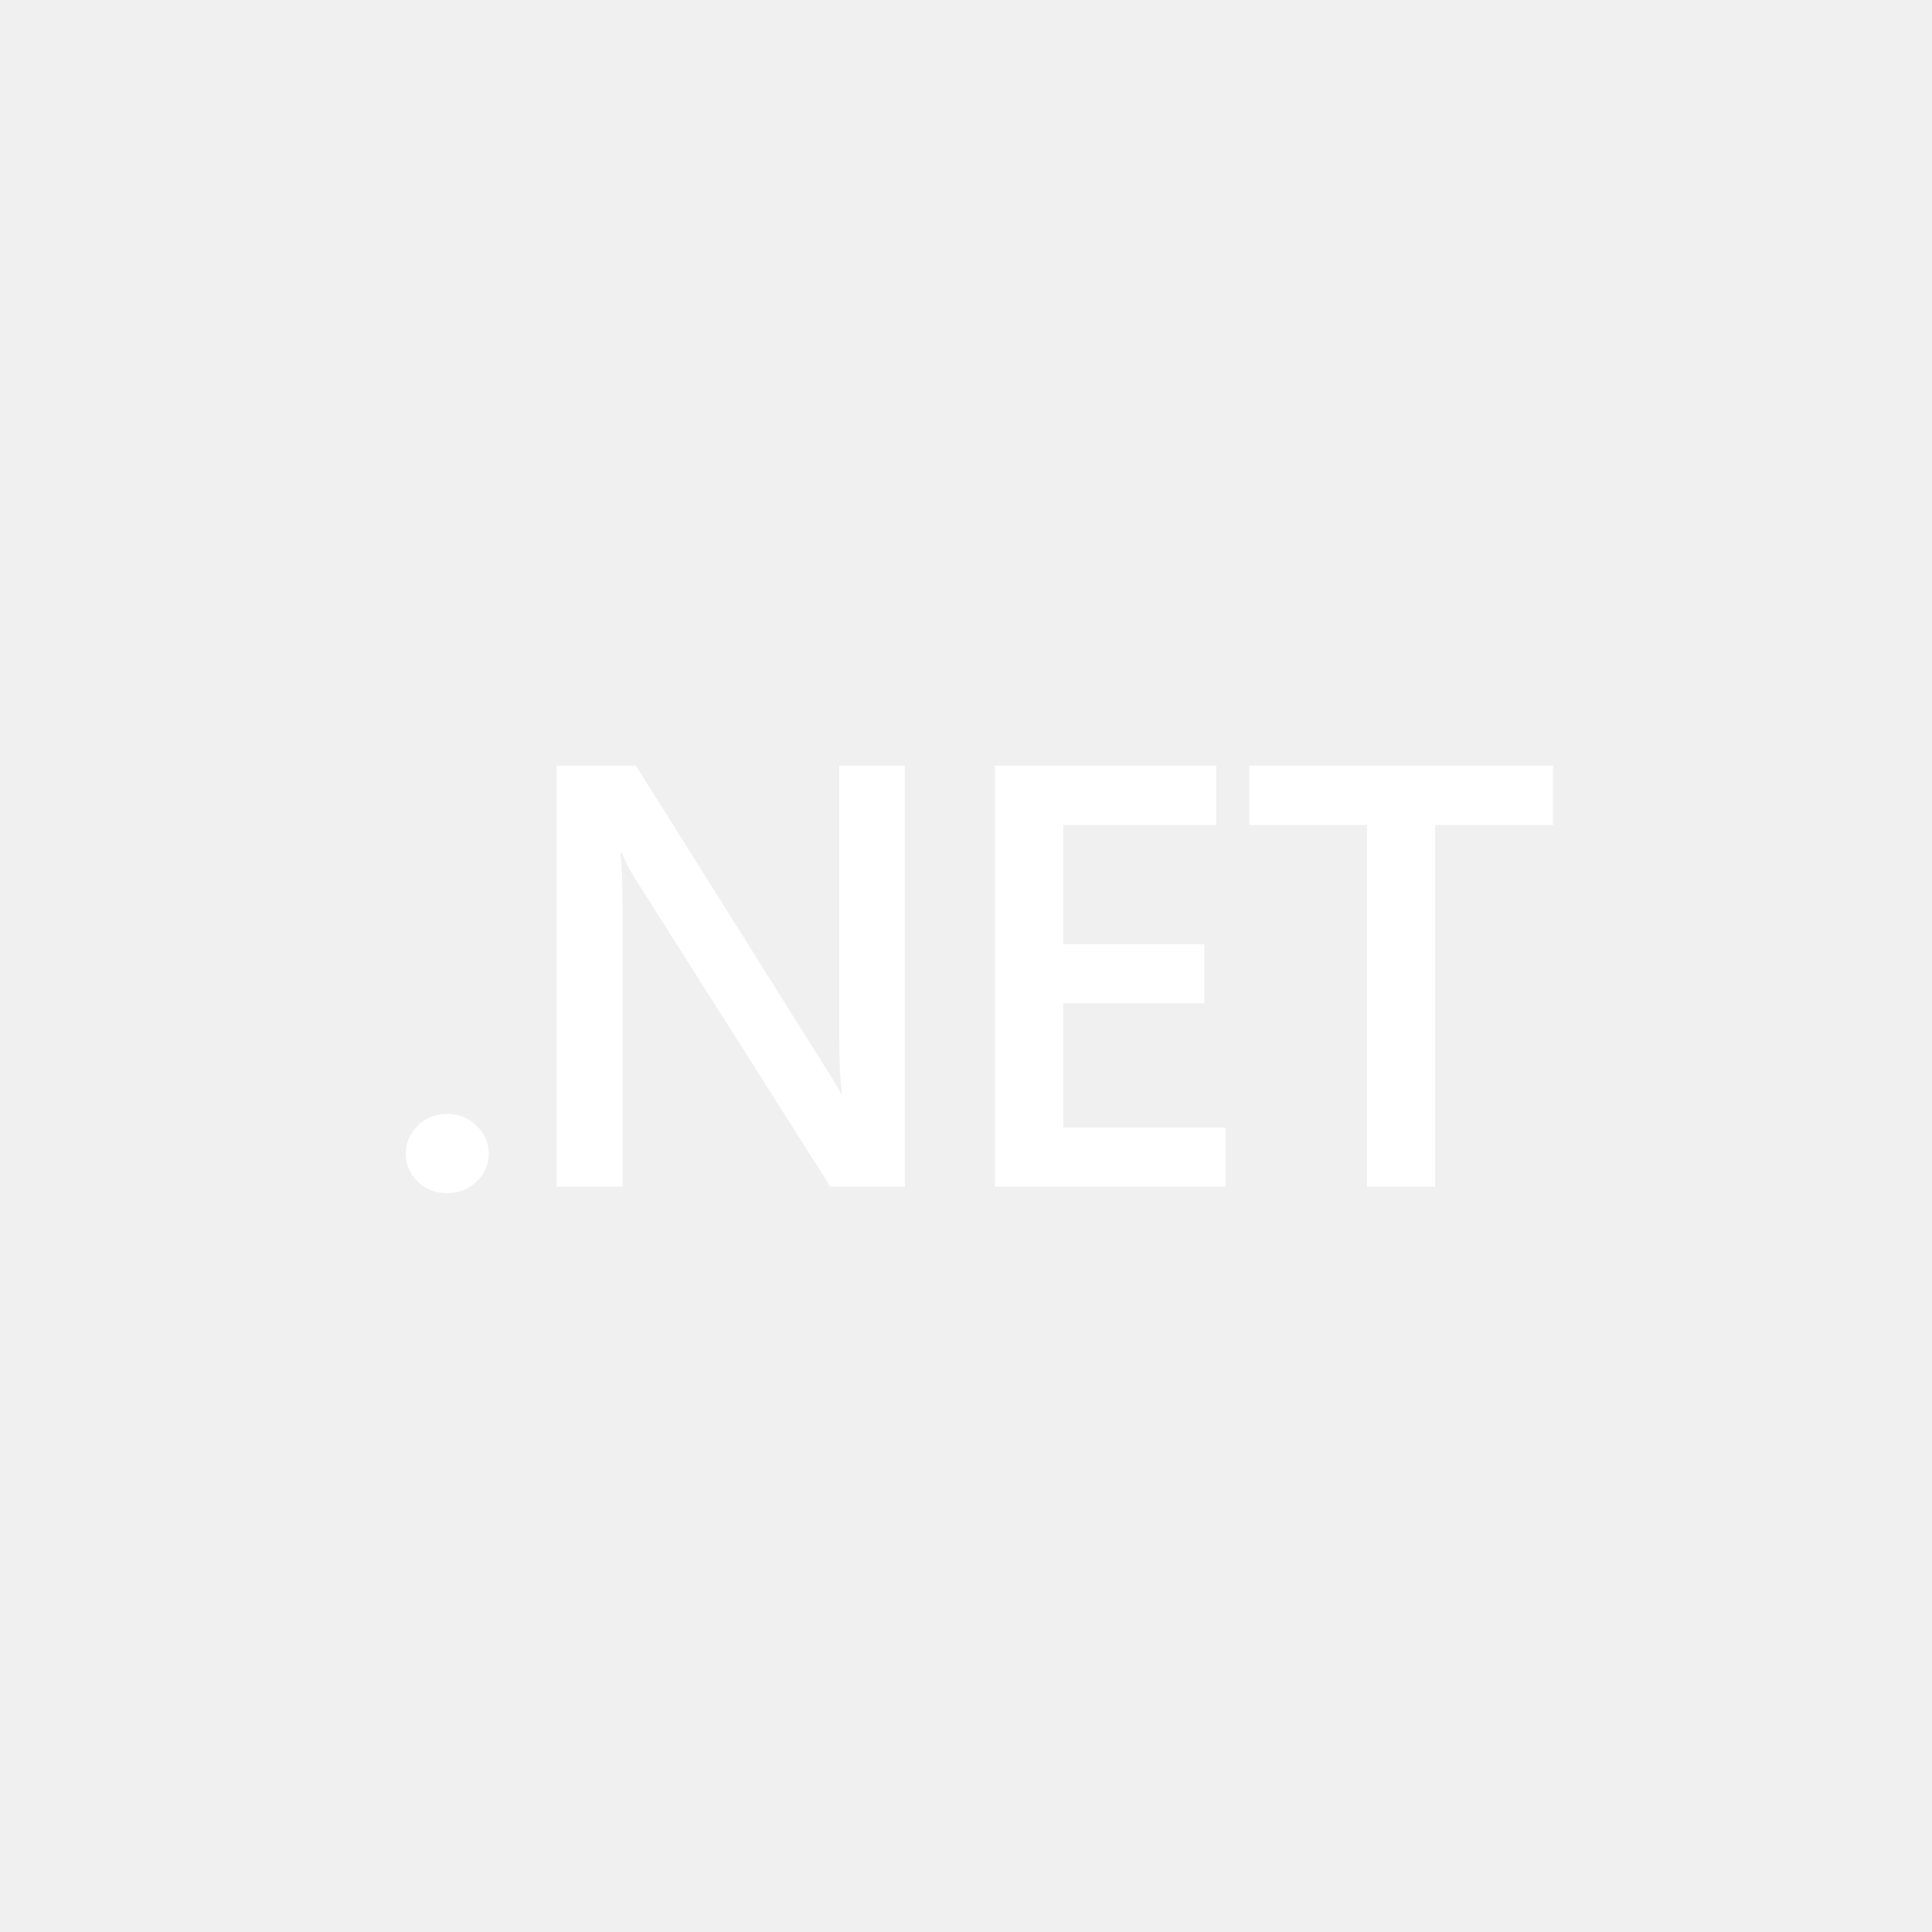
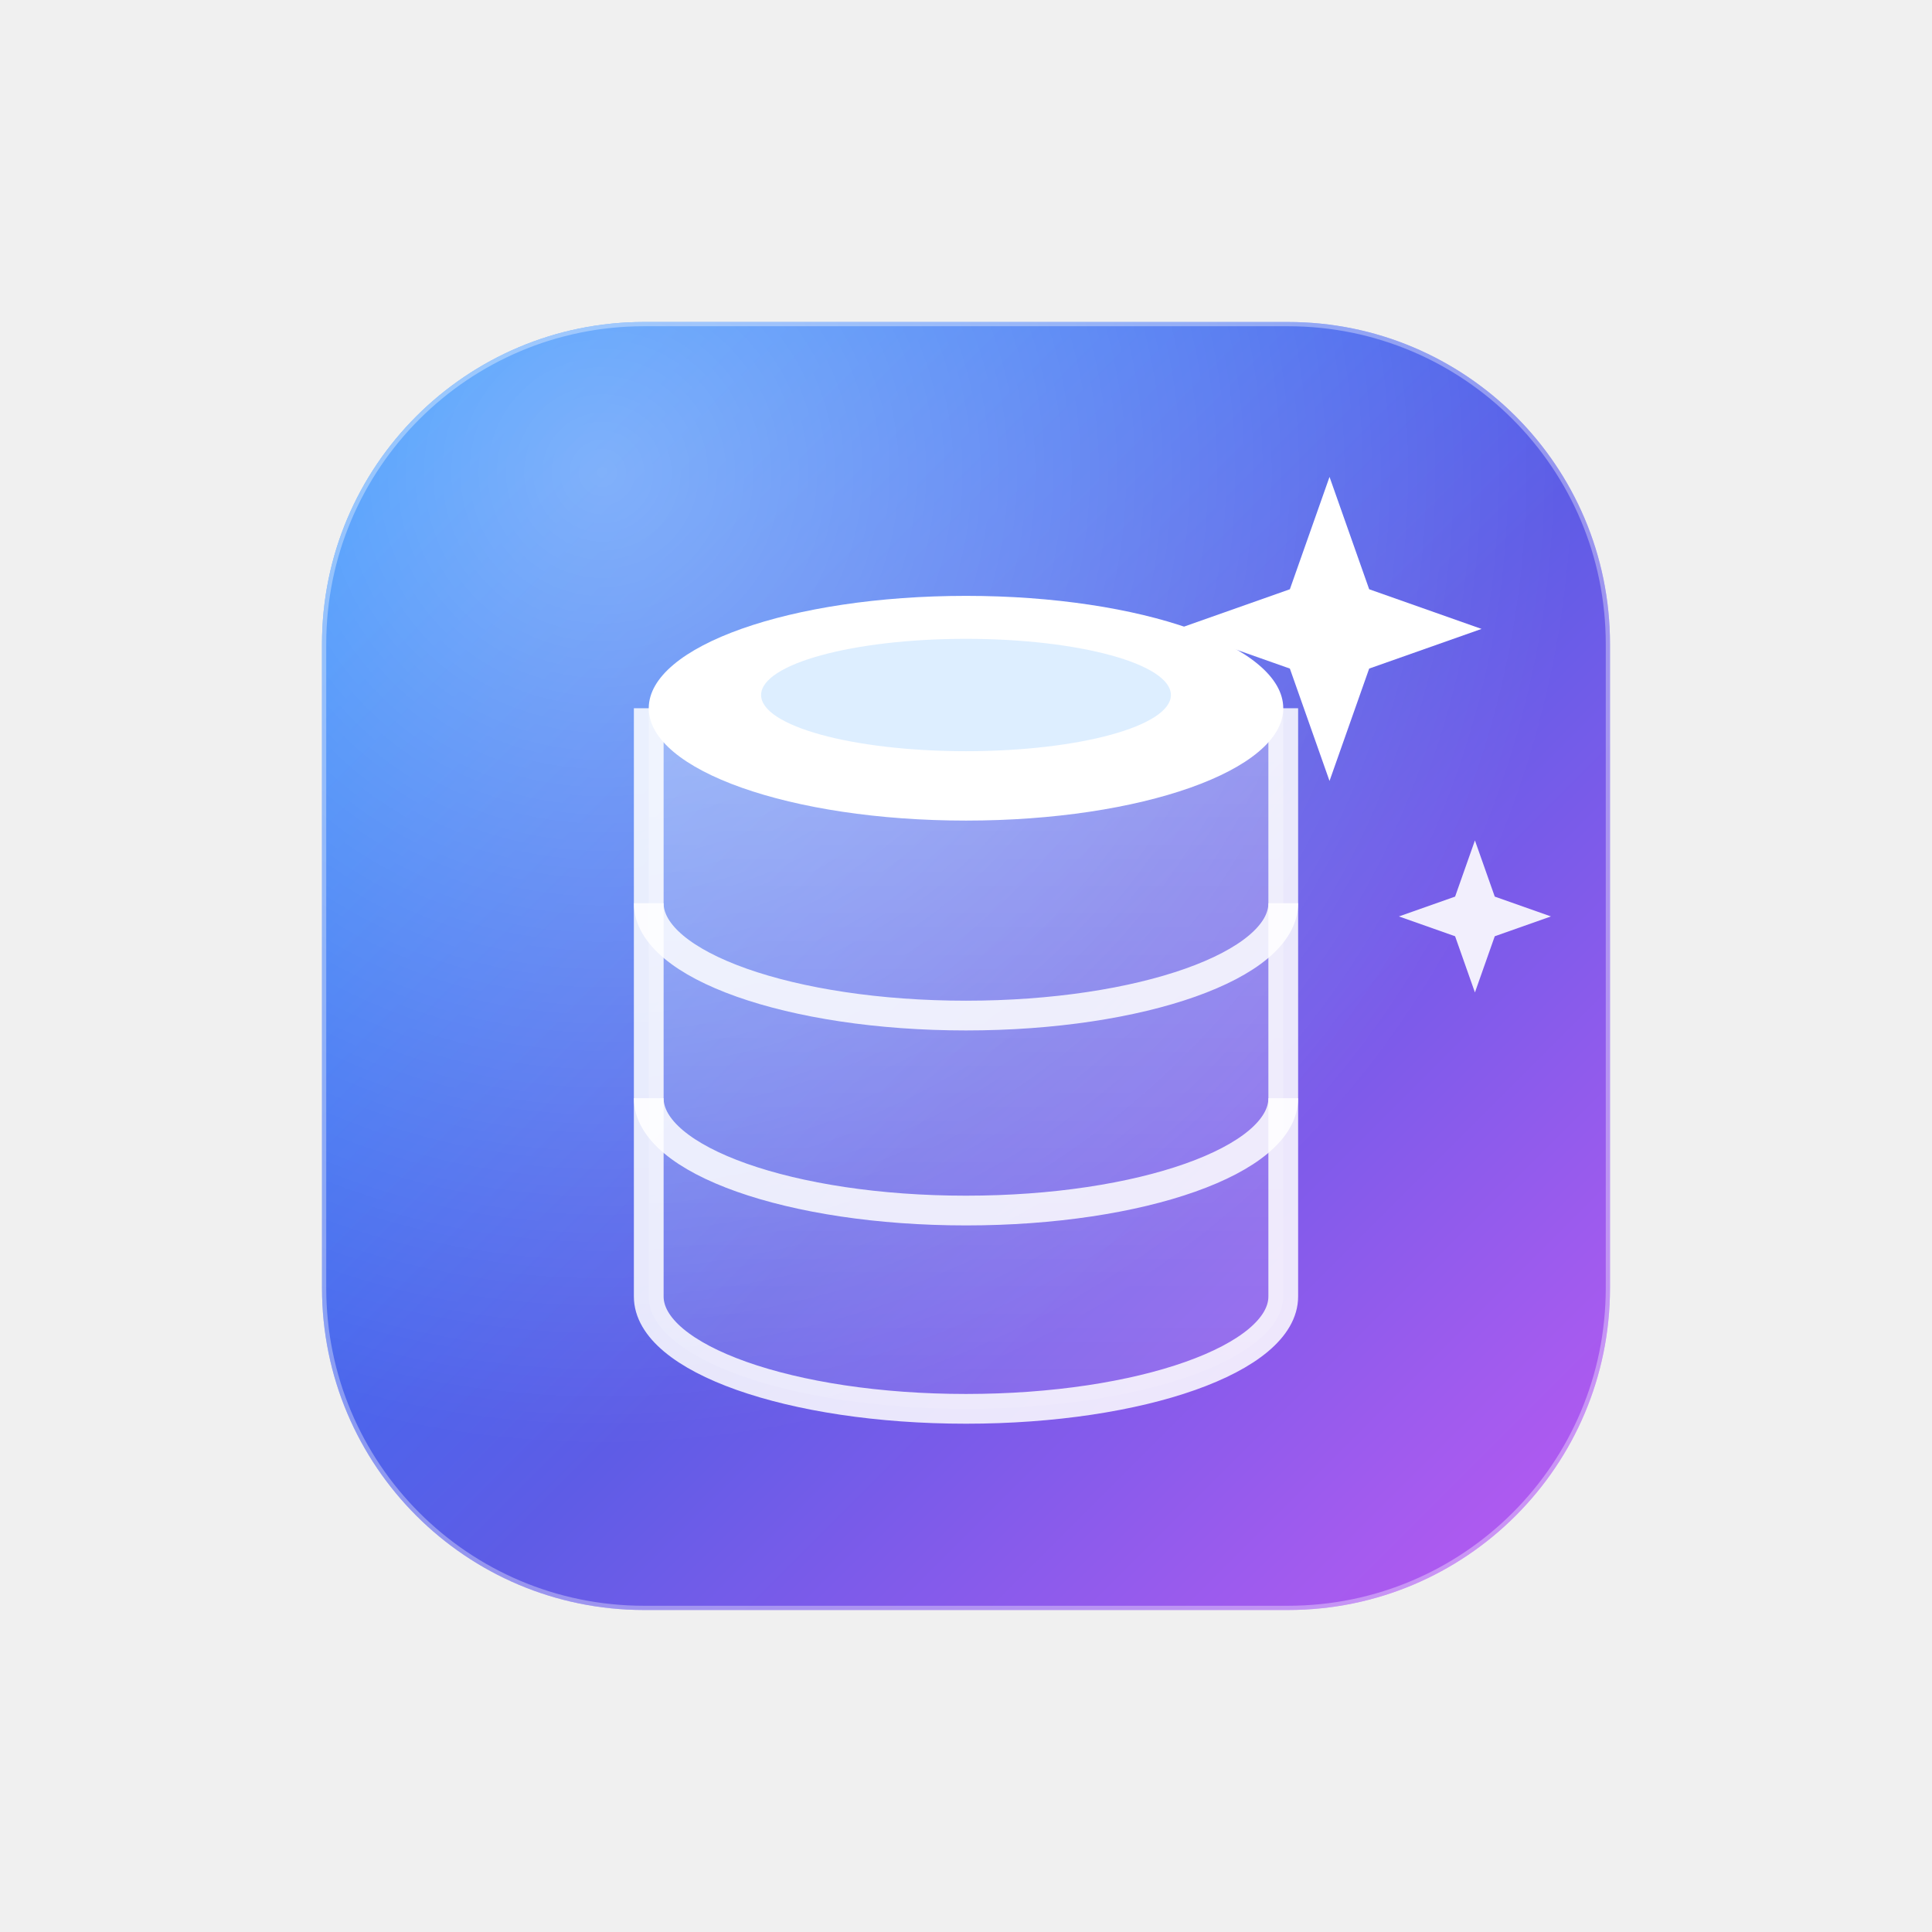
- <svg xmlns="http://www.w3.org/2000/svg" width="456" height="456" viewBox="0 0 456 456" version="1.1" xml:space="preserve" style="fill-rule:evenodd;clip-rule:evenodd;stroke-linejoin:round;stroke-miterlimit:2;">
-   <path d="m 105.5,281.609 c -2.703,0 -5.001,-0.9 -6.893,-2.702 -1.892,-1.848 -2.838,-4.042 -2.838,-6.582 0,-2.587 0.946,-4.804 2.838,-6.652 1.892,-1.848 4.19,-2.772 6.893,-2.772 2.748,0 5.068,0.924 6.96,2.772 1.937,1.848 2.906,4.064 2.906,6.652 0,2.54 -0.968,4.734 -2.906,6.582 -1.892,1.802 -4.212,2.702 -6.96,2.702 z" style="fill:#ffffff;fill-rule:nonzero;stroke-width:0.838" />
-   <path d="M 213.561,280.084 H 195.99 L 149.7,207.054 c -1.171,-1.848 -2.14,-3.765 -2.906,-5.751 h -0.406 c 0.361,2.125 0.541,6.675 0.541,13.65 v 65.132 h -15.543 v -99.36 h 18.719 l 44.737,71.298 c 1.892,2.957 3.109,4.989 3.649,6.098 h 0.27 c -0.45,-2.632 -0.676,-7.09 -0.676,-13.373 v -64.023 h 15.476 z" style="fill:#ffffff;fill-rule:nonzero;stroke-width:0.838" />
-   <path d="m 289.251,280.084 h -54.401 v -99.36 h 52.238 v 13.997 h -36.154 v 28.131 h 33.316 v 13.927 h -33.316 v 29.378 h 38.316 z" style="fill:#ffffff;fill-rule:nonzero;stroke-width:0.838" />
-   <path d="M 366.565,194.721 H 338.722 v 85.363 h -16.084 v -85.363 h -27.775 v -13.997 h 71.701 z" style="fill:#ffffff;fill-rule:nonzero;stroke-width:0.838" />
+ <svg xmlns="http://www.w3.org/2000/svg" width="456" height="456" viewBox="0 0 456 456" version="1.1">
+   <defs>
+     <linearGradient id="body" x1="0" y1="0" x2="0" y2="1">
+       <stop offset="0" stop-color="#fff" stop-opacity=".30" />
+       <stop offset="1" stop-color="#fff" stop-opacity=".10" />
+     </linearGradient>
+     <linearGradient id="bg" x1="0" y1="0" x2="1" y2="1">
+       <stop offset="0" stop-color="#0A84FF" />
+       <stop offset="0.55" stop-color="#5E5CE6" />
+       <stop offset="1" stop-color="#BF5AF2" />
+     </linearGradient>
+     <radialGradient id="glow" cx="0.22" cy="0.12" r="0.75">
+       <stop offset="0" stop-color="#fff" stop-opacity=".42" />
+       <stop offset="1" stop-color="#fff" stop-opacity="0" />
+     </radialGradient>
+     <clipPath id="tile">
+       <rect x="76" y="76" width="304" height="304" rx="76" />
+     </clipPath>
+   </defs>
+   <g clip-path="url(#tile)">
+     <rect x="76" y="76" width="304" height="304" fill="url(#bg)" />
+     <rect x="76" y="76" width="304" height="304" fill="url(#glow)" />
+     <g transform="translate(228 228) scale(0.78) translate(-228 -228)">
+       <g>
+         <path d="M132 150 v178 a96 34 0 0 0 192 0 v-178 z" fill="url(#body)" />
+         <path d="M132 150 v178 a96 34 0 0 0 192 0 v-178" fill="none" stroke="#fff" stroke-opacity=".85" stroke-width="9" stroke-linejoin="round" />
+         <path d="M132 209 a96 34 0 0 0 192 0" fill="none" stroke="#fff" stroke-opacity=".85" stroke-width="9" />
+         <path d="M132 268 a96 34 0 0 0 192 0" fill="none" stroke="#fff" stroke-opacity=".85" stroke-width="9" />
+         <ellipse cx="228" cy="150" rx="96" ry="34" fill="#fff" />
+         <ellipse cx="228" cy="146" rx="62" ry="17" fill="#0A84FF" fill-opacity=".14" />
+         <path d="M338 80 l12 34 l34 12 l-34 12 l-12 34 l-12 -34 l-34 -12 l34 -12 z" fill="#fff" />
+         <path d="M382 190 l6 17 l17 6 l-17 6 l-6 17 l-6 -17 l-17 -6 l17 -6 z" fill="#fff" fill-opacity=".9" />
+       </g>
+     </g>
+   </g>
+   <rect x="76.5" y="76.5" width="303" height="303" rx="75.5" fill="none" stroke="#fff" stroke-opacity=".35" />
</svg>
